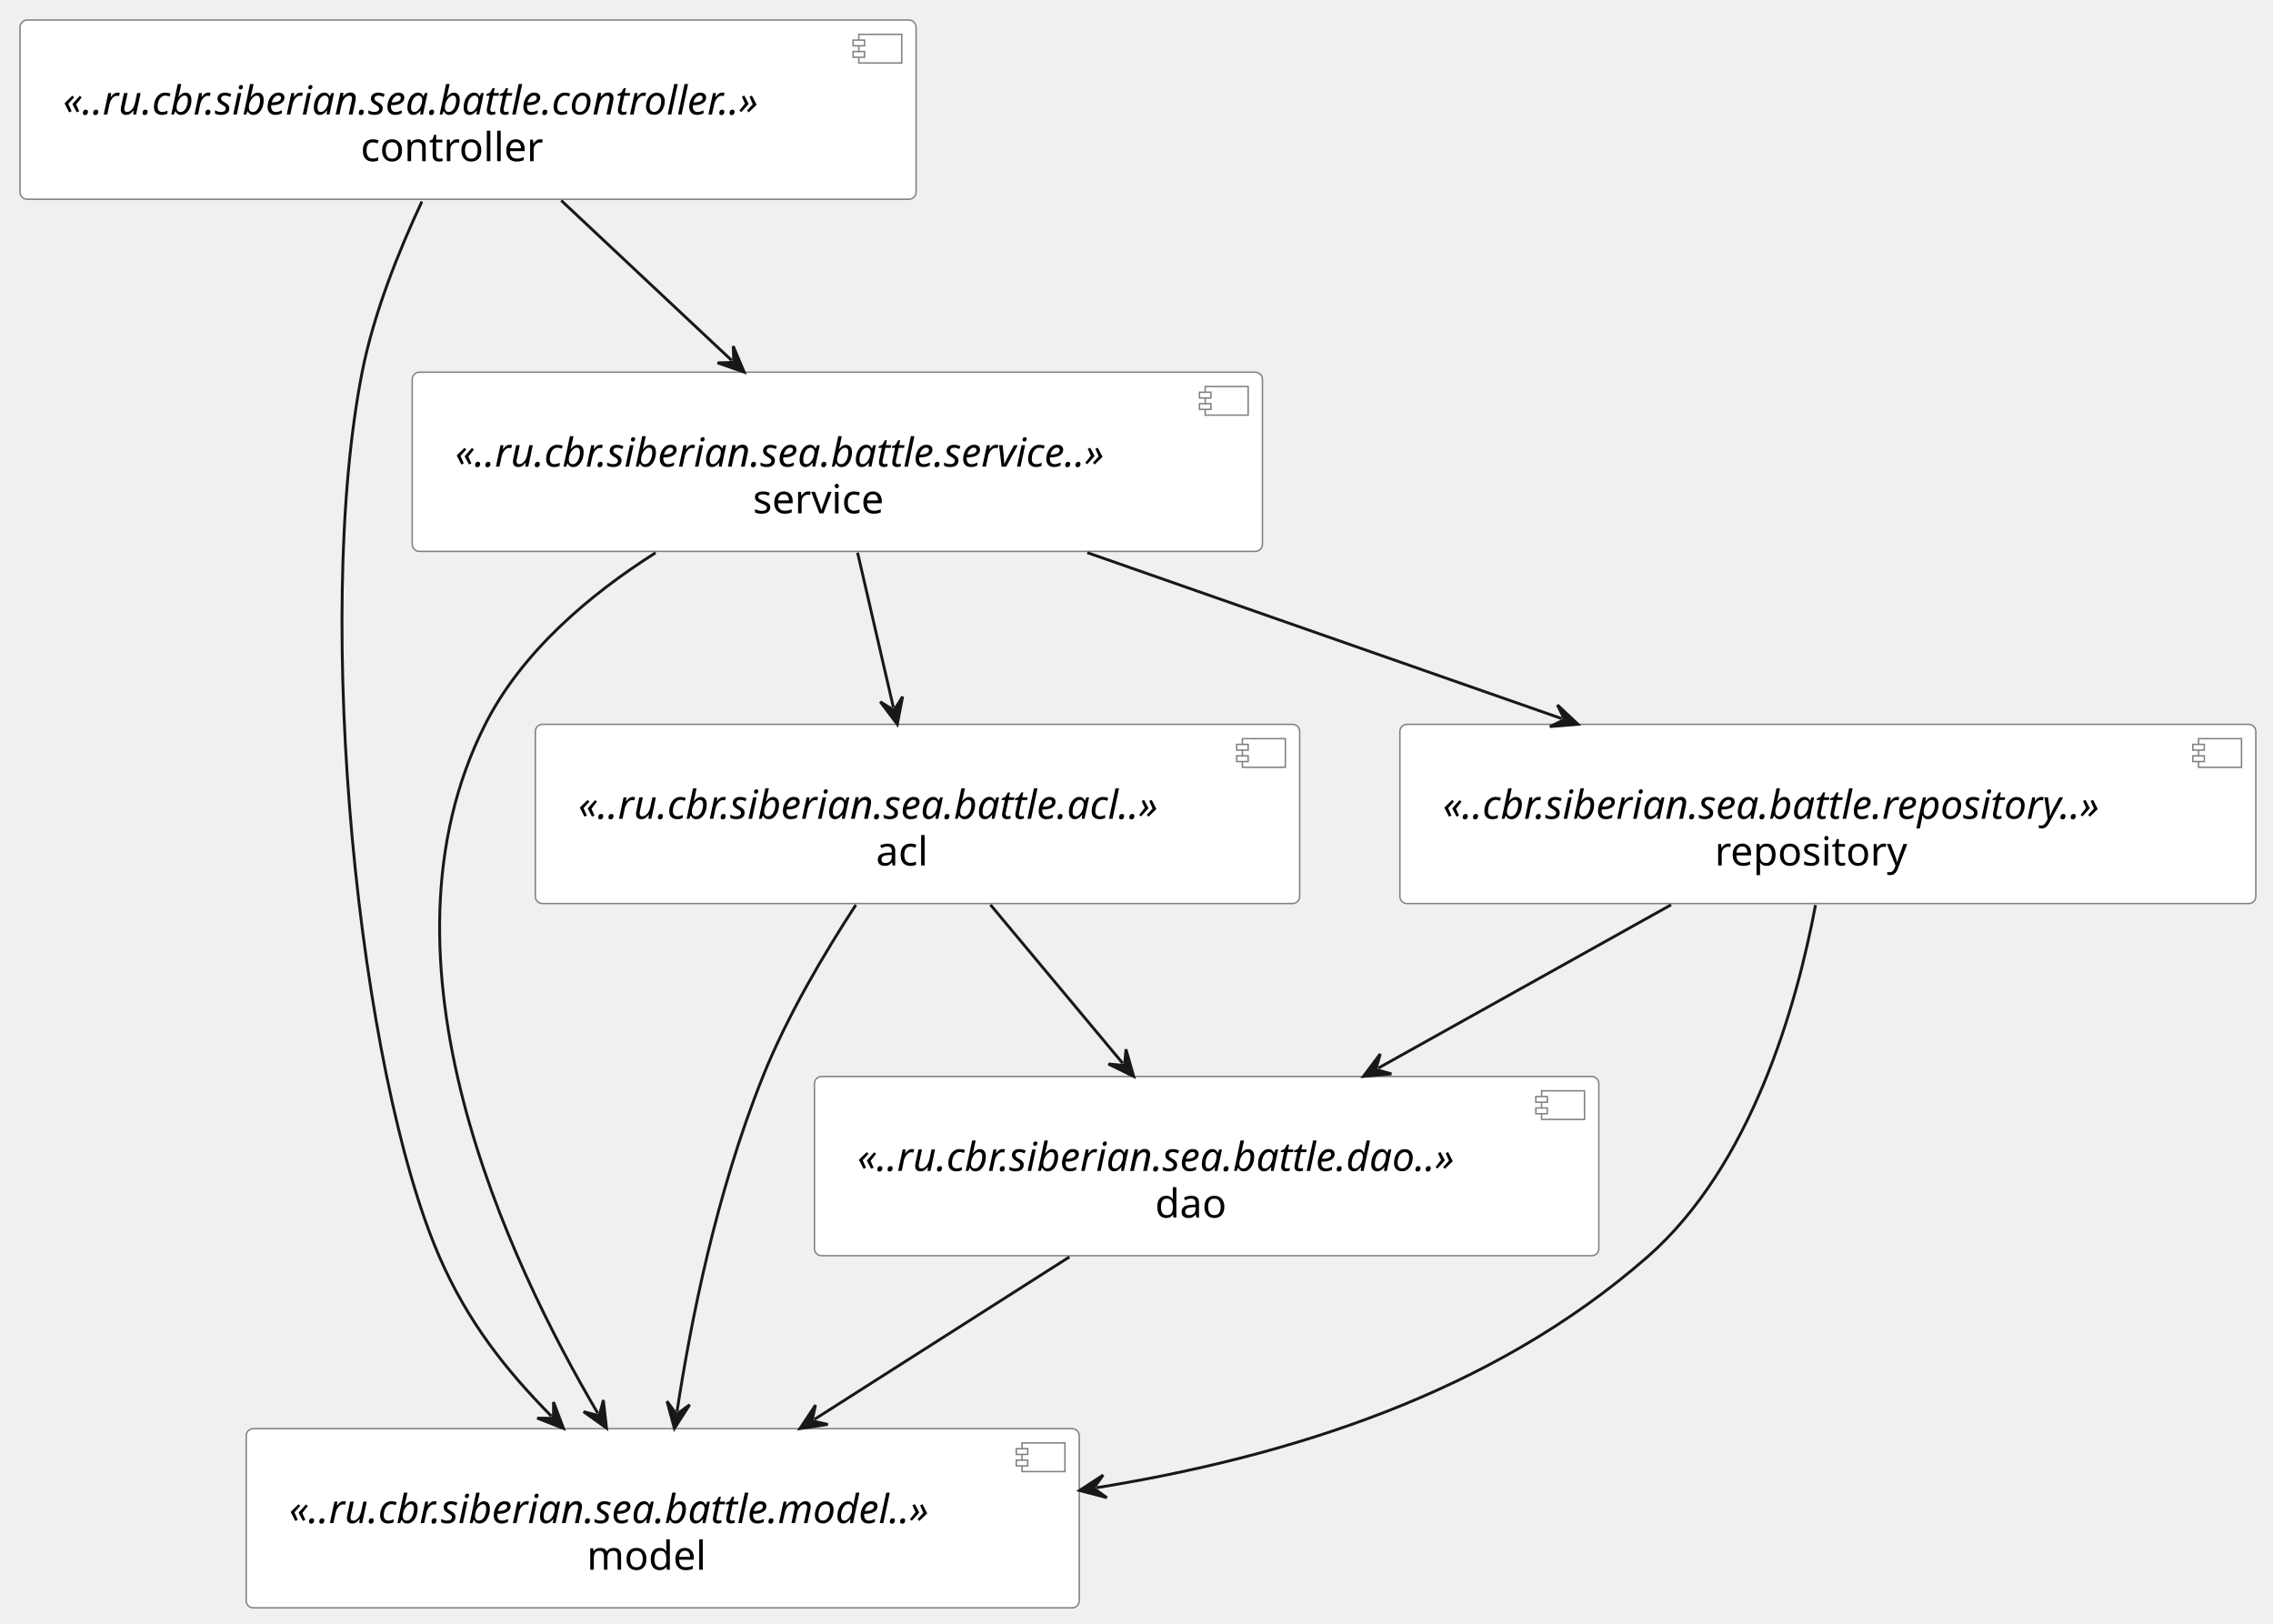
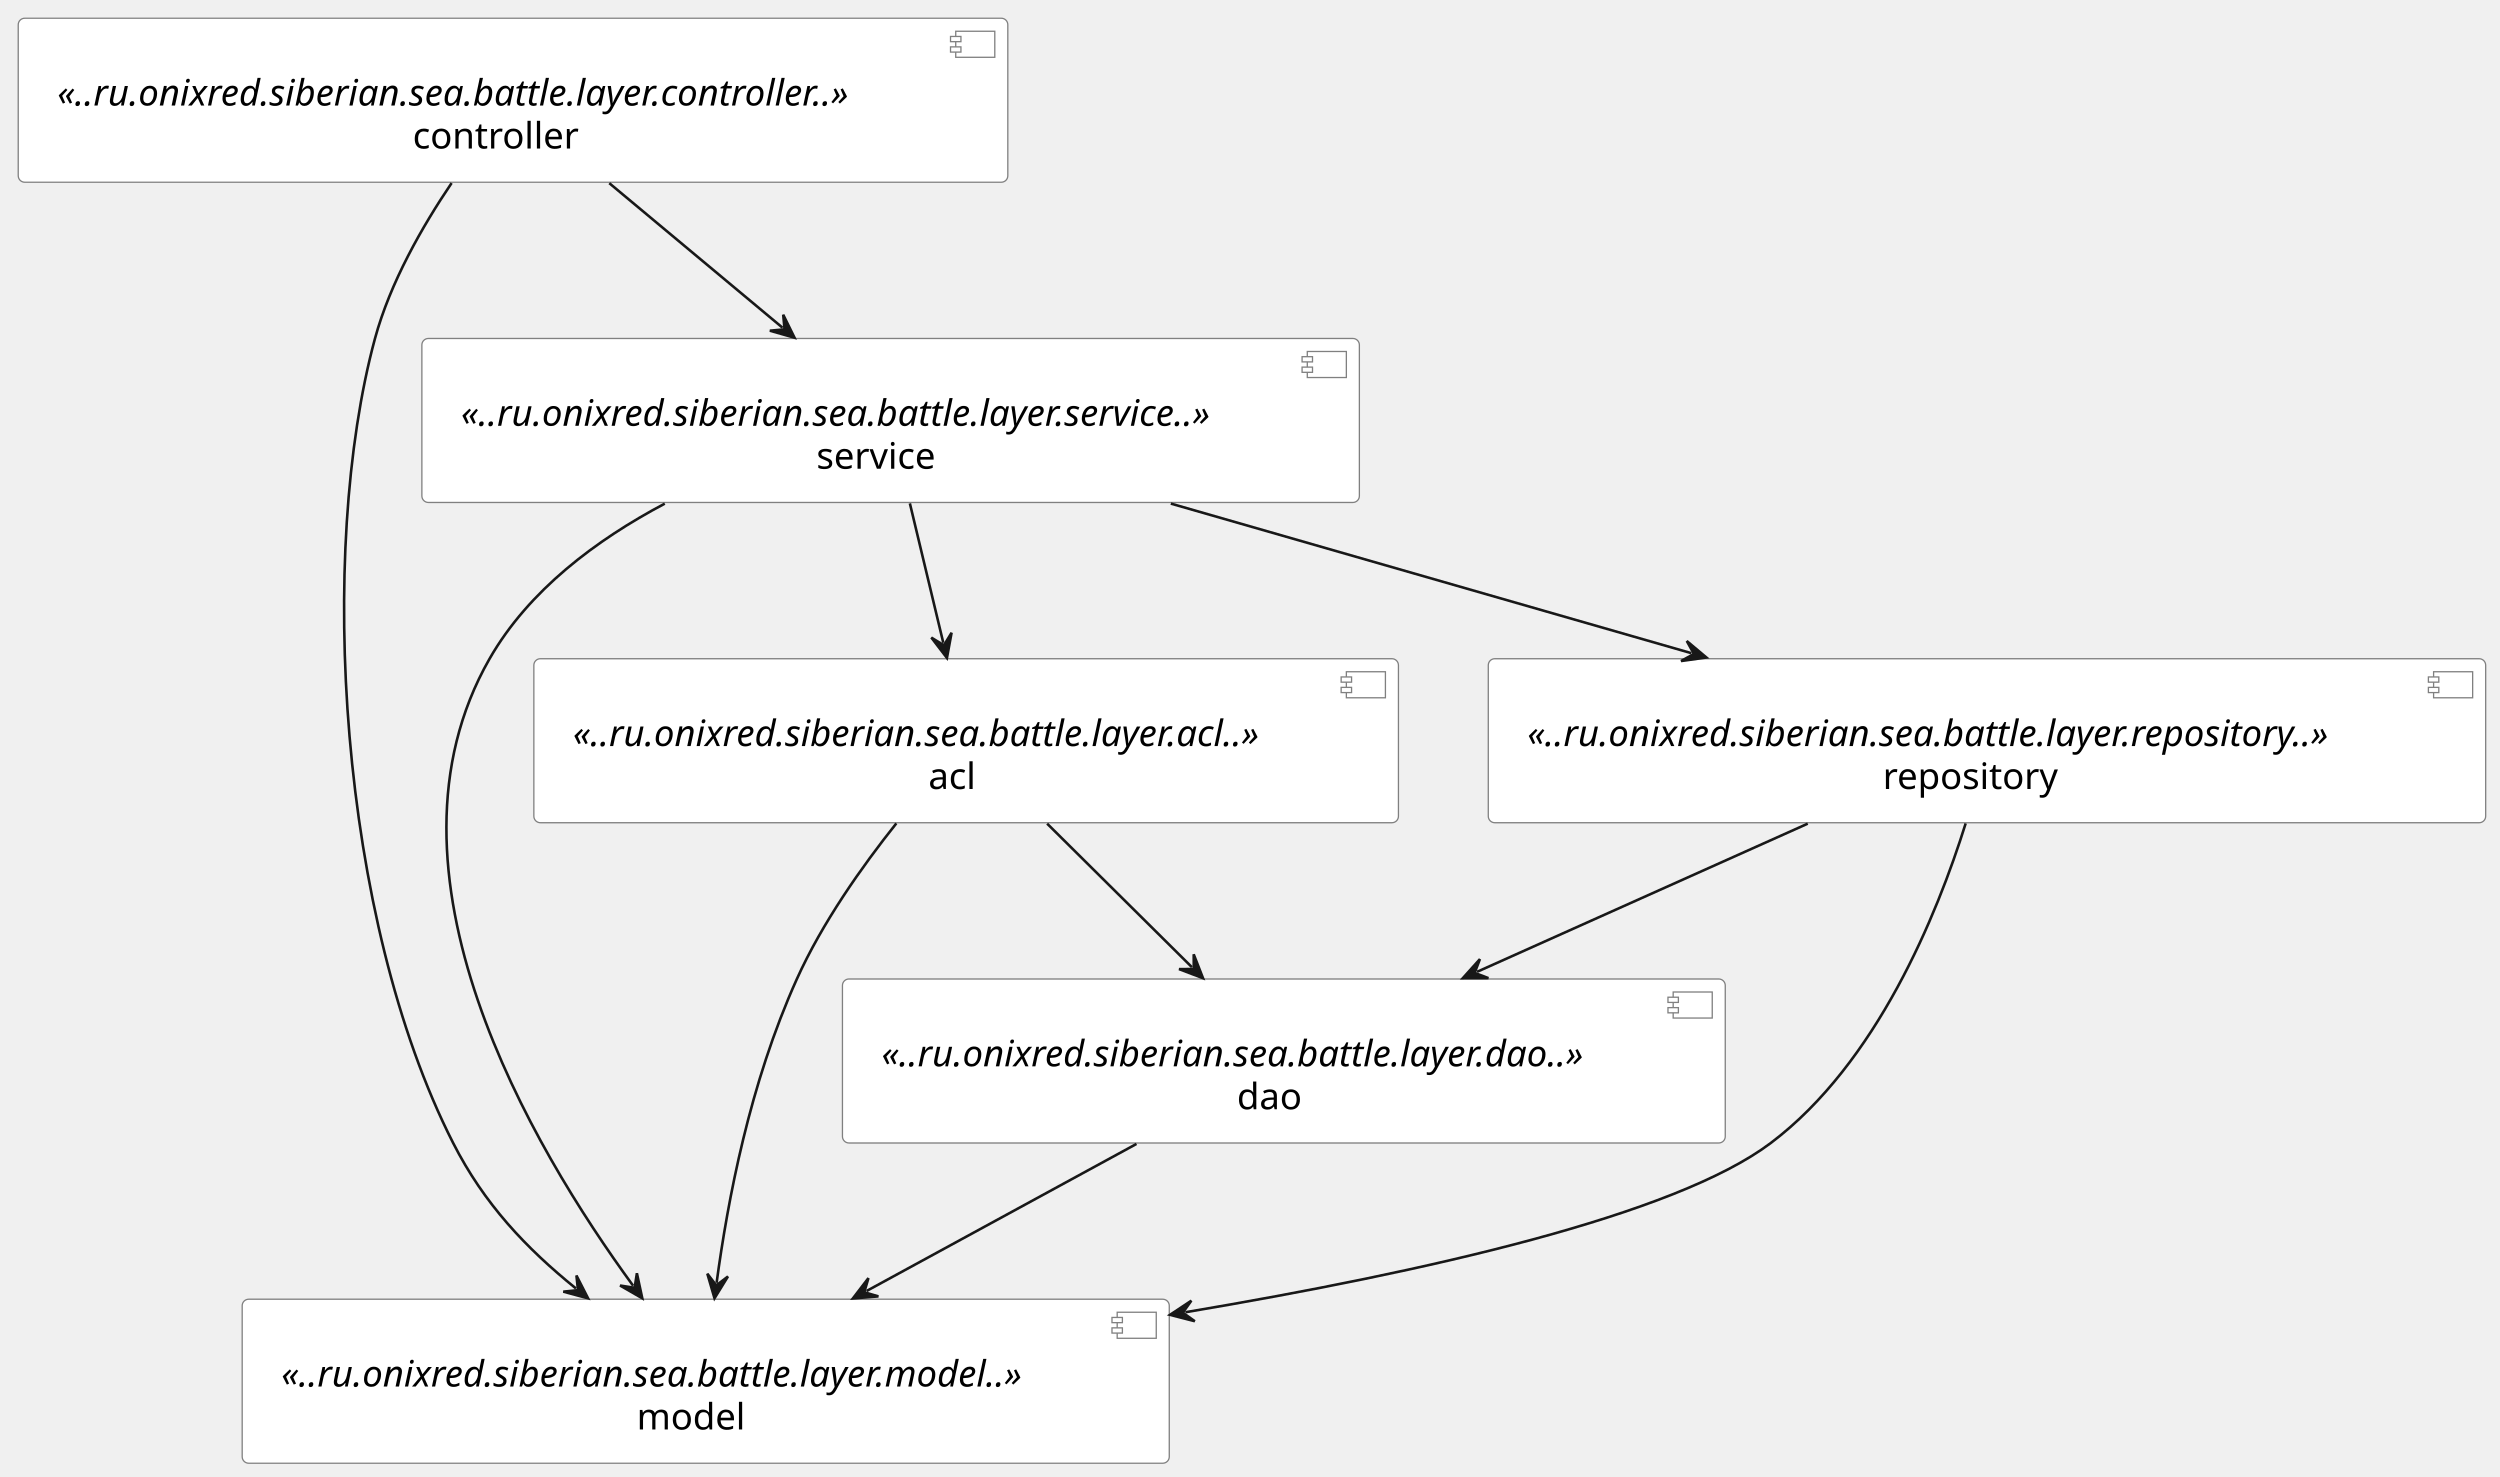
- <svg xmlns="http://www.w3.org/2000/svg" contentStyleType="text/css" height="567px" preserveAspectRatio="none" style="width:794px;height:567px;background:#FFFFFF;" version="1.1" viewBox="0 0 794 567" width="794px" zoomAndPan="magnify">
+ <svg xmlns="http://www.w3.org/2000/svg" contentStyleType="text/css" height="567px" preserveAspectRatio="none" style="width:960px;height:567px;background:#FFFFFF;" version="1.1" viewBox="0 0 960 567" width="960px" zoomAndPan="magnify">
  <defs />
  <g>
    <g id="elem_controller">
-       <rect fill="#FFFFFF" height="62.594" rx="2.5" ry="2.5" style="stroke:#808080;stroke-width:0.5;" width="313" x="7" y="7" />
-       <rect fill="#FFFFFF" height="10" style="stroke:#808080;stroke-width:0.5;" width="15" x="300" y="12" />
-       <rect fill="#FFFFFF" height="2" style="stroke:#808080;stroke-width:0.5;" width="4" x="298" y="14" />
-       <rect fill="#FFFFFF" height="2" style="stroke:#808080;stroke-width:0.5;" width="4" x="298" y="18" />
-       <text fill="#000000" font-family="sans-serif" font-size="14" font-style="italic" lengthAdjust="spacing" textLength="273" x="22" y="39.995">«..ru.cbr.siberian.sea.battle.controller..»</text>
-       <text fill="#000000" font-family="sans-serif" font-size="14" lengthAdjust="spacing" textLength="65" x="126" y="56.292">controller</text>
+       <rect fill="#FFFFFF" height="62.977" rx="2.5" ry="2.5" style="stroke:#808080;stroke-width:0.5;" width="380" x="7" y="7" />
+       <rect fill="#FFFFFF" height="10" style="stroke:#808080;stroke-width:0.5;" width="15" x="367" y="12" />
+       <rect fill="#FFFFFF" height="2" style="stroke:#808080;stroke-width:0.5;" width="4" x="365" y="14" />
+       <rect fill="#FFFFFF" height="2" style="stroke:#808080;stroke-width:0.5;" width="4" x="365" y="18" />
+       <text fill="#000000" font-family="sans-serif" font-size="14" font-style="italic" lengthAdjust="spacing" textLength="340" x="22" y="40.535">«..ru.onixred.siberian.sea.battle.layer.controller..»</text>
+       <text fill="#000000" font-family="sans-serif" font-size="14" lengthAdjust="spacing" textLength="67" x="158.5" y="57.023">controller</text>
    </g>
    <g id="elem_dao">
-       <rect fill="#FFFFFF" height="62.594" rx="2.5" ry="2.5" style="stroke:#808080;stroke-width:0.5;" width="274" x="284.5" y="376" />
-       <rect fill="#FFFFFF" height="10" style="stroke:#808080;stroke-width:0.5;" width="15" x="538.5" y="381" />
-       <rect fill="#FFFFFF" height="2" style="stroke:#808080;stroke-width:0.5;" width="4" x="536.5" y="383" />
-       <rect fill="#FFFFFF" height="2" style="stroke:#808080;stroke-width:0.5;" width="4" x="536.5" y="387" />
-       <text fill="#000000" font-family="sans-serif" font-size="14" font-style="italic" lengthAdjust="spacing" textLength="234" x="299.5" y="408.995">«..ru.cbr.siberian.sea.battle.dao..»</text>
-       <text fill="#000000" font-family="sans-serif" font-size="14" lengthAdjust="spacing" textLength="26" x="403.5" y="425.292">dao</text>
+       <rect fill="#FFFFFF" height="62.977" rx="2.5" ry="2.5" style="stroke:#808080;stroke-width:0.5;" width="339" x="323.5" y="375.93" />
+       <rect fill="#FFFFFF" height="10" style="stroke:#808080;stroke-width:0.5;" width="15" x="642.5" y="380.93" />
+       <rect fill="#FFFFFF" height="2" style="stroke:#808080;stroke-width:0.5;" width="4" x="640.5" y="382.93" />
+       <rect fill="#FFFFFF" height="2" style="stroke:#808080;stroke-width:0.5;" width="4" x="640.5" y="386.93" />
+       <text fill="#000000" font-family="sans-serif" font-size="14" font-style="italic" lengthAdjust="spacing" textLength="299" x="338.5" y="409.465">«..ru.onixred.siberian.sea.battle.layer.dao..»</text>
+       <text fill="#000000" font-family="sans-serif" font-size="14" lengthAdjust="spacing" textLength="26" x="475" y="425.953">dao</text>
    </g>
    <g id="elem_model">
-       <rect fill="#FFFFFF" height="62.594" rx="2.5" ry="2.5" style="stroke:#808080;stroke-width:0.5;" width="291" x="86" y="499" />
-       <rect fill="#FFFFFF" height="10" style="stroke:#808080;stroke-width:0.5;" width="15" x="357" y="504" />
-       <rect fill="#FFFFFF" height="2" style="stroke:#808080;stroke-width:0.5;" width="4" x="355" y="506" />
-       <rect fill="#FFFFFF" height="2" style="stroke:#808080;stroke-width:0.5;" width="4" x="355" y="510" />
-       <text fill="#000000" font-family="sans-serif" font-size="14" font-style="italic" lengthAdjust="spacing" textLength="251" x="101" y="531.995">«..ru.cbr.siberian.sea.battle.model..»</text>
-       <text fill="#000000" font-family="sans-serif" font-size="14" lengthAdjust="spacing" textLength="43" x="205" y="548.292">model</text>
+       <rect fill="#FFFFFF" height="62.977" rx="2.5" ry="2.5" style="stroke:#808080;stroke-width:0.5;" width="356" x="93" y="498.9" />
+       <rect fill="#FFFFFF" height="10" style="stroke:#808080;stroke-width:0.5;" width="15" x="429" y="503.9" />
+       <rect fill="#FFFFFF" height="2" style="stroke:#808080;stroke-width:0.5;" width="4" x="427" y="505.9" />
+       <rect fill="#FFFFFF" height="2" style="stroke:#808080;stroke-width:0.5;" width="4" x="427" y="509.9" />
+       <text fill="#000000" font-family="sans-serif" font-size="14" font-style="italic" lengthAdjust="spacing" textLength="316" x="108" y="532.435">«..ru.onixred.siberian.sea.battle.layer.model..»</text>
+       <text fill="#000000" font-family="sans-serif" font-size="14" lengthAdjust="spacing" textLength="43" x="244.5" y="548.923">model</text>
    </g>
    <g id="elem_service">
-       <rect fill="#FFFFFF" height="62.594" rx="2.5" ry="2.5" style="stroke:#808080;stroke-width:0.5;" width="297" x="144" y="130" />
-       <rect fill="#FFFFFF" height="10" style="stroke:#808080;stroke-width:0.5;" width="15" x="421" y="135" />
-       <rect fill="#FFFFFF" height="2" style="stroke:#808080;stroke-width:0.5;" width="4" x="419" y="137" />
-       <rect fill="#FFFFFF" height="2" style="stroke:#808080;stroke-width:0.5;" width="4" x="419" y="141" />
-       <text fill="#000000" font-family="sans-serif" font-size="14" font-style="italic" lengthAdjust="spacing" textLength="257" x="159" y="162.995">«..ru.cbr.siberian.sea.battle.service..»</text>
-       <text fill="#000000" font-family="sans-serif" font-size="14" lengthAdjust="spacing" textLength="49" x="263" y="179.292">service</text>
+       <rect fill="#FFFFFF" height="62.977" rx="2.5" ry="2.5" style="stroke:#808080;stroke-width:0.5;" width="360" x="162" y="129.97" />
+       <rect fill="#FFFFFF" height="10" style="stroke:#808080;stroke-width:0.5;" width="15" x="502" y="134.97" />
+       <rect fill="#FFFFFF" height="2" style="stroke:#808080;stroke-width:0.5;" width="4" x="500" y="136.97" />
+       <rect fill="#FFFFFF" height="2" style="stroke:#808080;stroke-width:0.5;" width="4" x="500" y="140.97" />
+       <text fill="#000000" font-family="sans-serif" font-size="14" font-style="italic" lengthAdjust="spacing" textLength="320" x="177" y="163.505">«..ru.onixred.siberian.sea.battle.layer.service..»</text>
+       <text fill="#000000" font-family="sans-serif" font-size="14" lengthAdjust="spacing" textLength="47" x="313.5" y="179.993">service</text>
    </g>
    <g id="elem_acl">
-       <rect fill="#FFFFFF" height="62.594" rx="2.5" ry="2.5" style="stroke:#808080;stroke-width:0.5;" width="267" x="187" y="253" />
-       <rect fill="#FFFFFF" height="10" style="stroke:#808080;stroke-width:0.5;" width="15" x="434" y="258" />
-       <rect fill="#FFFFFF" height="2" style="stroke:#808080;stroke-width:0.5;" width="4" x="432" y="260" />
-       <rect fill="#FFFFFF" height="2" style="stroke:#808080;stroke-width:0.5;" width="4" x="432" y="264" />
-       <text fill="#000000" font-family="sans-serif" font-size="14" font-style="italic" lengthAdjust="spacing" textLength="227" x="202" y="285.995">«..ru.cbr.siberian.sea.battle.acl..»</text>
-       <text fill="#000000" font-family="sans-serif" font-size="14" lengthAdjust="spacing" textLength="19" x="306" y="302.292">acl</text>
+       <rect fill="#FFFFFF" height="62.977" rx="2.5" ry="2.5" style="stroke:#808080;stroke-width:0.5;" width="332" x="205" y="252.95" />
+       <rect fill="#FFFFFF" height="10" style="stroke:#808080;stroke-width:0.5;" width="15" x="517" y="257.95" />
+       <rect fill="#FFFFFF" height="2" style="stroke:#808080;stroke-width:0.5;" width="4" x="515" y="259.95" />
+       <rect fill="#FFFFFF" height="2" style="stroke:#808080;stroke-width:0.5;" width="4" x="515" y="263.95" />
+       <text fill="#000000" font-family="sans-serif" font-size="14" font-style="italic" lengthAdjust="spacing" textLength="292" x="220" y="286.485">«..ru.onixred.siberian.sea.battle.layer.acl..»</text>
+       <text fill="#000000" font-family="sans-serif" font-size="14" lengthAdjust="spacing" textLength="19" x="356.5" y="302.973">acl</text>
    </g>
    <g id="elem_repository">
-       <rect fill="#FFFFFF" height="62.594" rx="2.5" ry="2.5" style="stroke:#808080;stroke-width:0.5;" width="299" x="489" y="253" />
-       <rect fill="#FFFFFF" height="10" style="stroke:#808080;stroke-width:0.5;" width="15" x="768" y="258" />
-       <rect fill="#FFFFFF" height="2" style="stroke:#808080;stroke-width:0.5;" width="4" x="766" y="260" />
-       <rect fill="#FFFFFF" height="2" style="stroke:#808080;stroke-width:0.5;" width="4" x="766" y="264" />
-       <text fill="#000000" font-family="sans-serif" font-size="14" font-style="italic" lengthAdjust="spacing" textLength="259" x="504" y="285.995">«..cbr.siberian.sea.battle.repository..»</text>
-       <text fill="#000000" font-family="sans-serif" font-size="14" lengthAdjust="spacing" textLength="69" x="599" y="302.292">repository</text>
+       <rect fill="#FFFFFF" height="62.977" rx="2.5" ry="2.5" style="stroke:#808080;stroke-width:0.5;" width="383" x="571.5" y="252.95" />
+       <rect fill="#FFFFFF" height="10" style="stroke:#808080;stroke-width:0.5;" width="15" x="934.5" y="257.95" />
+       <rect fill="#FFFFFF" height="2" style="stroke:#808080;stroke-width:0.5;" width="4" x="932.5" y="259.95" />
+       <rect fill="#FFFFFF" height="2" style="stroke:#808080;stroke-width:0.5;" width="4" x="932.5" y="263.95" />
+       <text fill="#000000" font-family="sans-serif" font-size="14" font-style="italic" lengthAdjust="spacing" textLength="343" x="586.5" y="286.485">«..ru.onixred.siberian.sea.battle.layer.repository..»</text>
+       <text fill="#000000" font-family="sans-serif" font-size="14" lengthAdjust="spacing" textLength="70" x="723" y="302.973">repository</text>
    </g>
    <g id="link_controller_model">
-       <path d="M147.37,70.4 C139.37,87.47 130.56,109.35 126.5,130 C109.41,216.97 125.41,374.44 153.5,439 C163.35,461.63 176.673,478.512 192.632,494.662 " fill="none" id="controller-to-model" style="stroke:#181818;stroke-width:1.0;" />
-       <polygon fill="#181818" points="196.85,498.93,193.369,489.717,193.335,495.374,187.679,495.34,196.85,498.93" style="stroke:#181818;stroke-width:1.0;" />
+       <path d="M173.42,70.29 C162.13,86.98 149.82,108.54 144,129.97 C121.82,211.74 130.12,352.67 174,438.9 C185.96,462.4 201.971,479.21 221.161,494.78 " fill="none" id="controller-to-model" style="stroke:#181818;stroke-width:1.0;" />
+       <polygon fill="#181818" points="225.82,498.56,221.351,489.783,221.937,495.41,216.311,495.996,225.82,498.56" style="stroke:#181818;stroke-width:1.0;" />
    </g>
    <g id="link_controller_service">
-       <path d="M196.05,70.03 C215.61,88.38 236.023,107.536 255.583,125.876 " fill="none" id="controller-to-service" style="stroke:#181818;stroke-width:1.0;" />
-       <polygon fill="#181818" points="259.96,129.98,256.13,120.906,256.312,126.56,250.659,126.742,259.96,129.98" style="stroke:#181818;stroke-width:1.0;" />
+       <path d="M233.96,70.33 C255.78,88.53 278.693,107.646 300.493,125.836 " fill="none" id="controller-to-service" style="stroke:#181818;stroke-width:1.0;" />
+       <polygon fill="#181818" points="305.1,129.68,300.752,120.843,301.261,126.477,295.627,126.985,305.1,129.68" style="stroke:#181818;stroke-width:1.0;" />
    </g>
    <g id="link_service_model">
-       <path d="M229.01,193.06 C205.89,207.72 182.3,227.69 169.5,253 C127.76,335.53 177.716,440.789 208.826,493.639 " fill="none" id="service-to-model" style="stroke:#181818;stroke-width:1.0;" />
-       <polygon fill="#181818" points="211.87,498.81,210.752,489.025,209.334,494.501,203.857,493.083,211.87,498.81" style="stroke:#181818;stroke-width:1.0;" />
+       <path d="M255.27,193.39 C228.93,207.33 203.02,226.71 188,252.95 C141.21,334.72 204.363,440.623 243.103,493.704 " fill="none" id="service-to-model" style="stroke:#181818;stroke-width:1.0;" />
+       <polygon fill="#181818" points="246.64,498.55,244.565,488.922,243.692,494.511,238.103,493.638,246.64,498.55" style="stroke:#181818;stroke-width:1.0;" />
    </g>
    <g id="link_service_acl">
-       <path d="M299.57,193.03 C303.81,211.38 307.836,228.795 312.086,247.135 " fill="none" id="service-to-acl" style="stroke:#181818;stroke-width:1.0;" />
-       <polygon fill="#181818" points="313.44,252.98,315.305,243.309,312.311,248.109,307.512,245.115,313.44,252.98" style="stroke:#181818;stroke-width:1.0;" />
+       <path d="M349.39,193.3 C353.76,211.5 357.861,228.625 362.221,246.815 " fill="none" id="service-to-acl" style="stroke:#181818;stroke-width:1.0;" />
+       <polygon fill="#181818" points="363.62,252.65,365.412,242.965,362.455,247.788,357.632,244.83,363.62,252.65" style="stroke:#181818;stroke-width:1.0;" />
    </g>
    <g id="link_service_repository">
-       <path d="M379.81,193.03 C432.26,211.38 493.106,232.66 545.556,251 " fill="none" id="service-to-repository" style="stroke:#181818;stroke-width:1.0;" />
-       <polygon fill="#181818" points="551.22,252.98,544.045,246.233,546.5,251.33,541.404,253.785,551.22,252.98" style="stroke:#181818;stroke-width:1.0;" />
+       <path d="M449.6,193.38 C512.7,211.51 586.383,232.694 649.503,250.824 " fill="none" id="service-to-repository" style="stroke:#181818;stroke-width:1.0;" />
+       <polygon fill="#181818" points="655.27,252.48,647.724,246.151,650.464,251.1,645.515,253.84,655.27,252.48" style="stroke:#181818;stroke-width:1.0;" />
    </g>
    <g id="link_dao_model">
-       <path d="M373.55,439.03 C344.75,457.38 313.291,477.417 284.491,495.757 " fill="none" id="dao-to-model" style="stroke:#181818;stroke-width:1.0;" />
-       <polygon fill="#181818" points="279.43,498.98,289.17,497.52,283.647,496.294,284.873,490.772,279.43,498.98" style="stroke:#181818;stroke-width:1.0;" />
+       <path d="M436.41,439.26 C403.01,457.46 366.139,477.549 332.759,495.739 " fill="none" id="dao-to-model" style="stroke:#181818;stroke-width:1.0;" />
+       <polygon fill="#181818" points="327.49,498.61,337.307,497.816,331.88,496.217,333.479,490.791,327.49,498.61" style="stroke:#181818;stroke-width:1.0;" />
    </g>
    <g id="link_repository_dao">
-       <path d="M583.74,316.03 C550.85,334.38 514.37,354.718 481.48,373.058 " fill="none" id="repository-to-dao" style="stroke:#181818;stroke-width:1.0;" />
-       <polygon fill="#181818" points="476.24,375.98,486.049,375.09,480.607,373.545,482.152,368.103,476.24,375.98" style="stroke:#181818;stroke-width:1.0;" />
+       <path d="M694.17,316.28 C653.55,334.48 607.786,354.987 567.186,373.177 " fill="none" id="repository-to-dao" style="stroke:#181818;stroke-width:1.0;" />
+       <polygon fill="#181818" points="561.71,375.63,571.559,375.601,566.273,373.586,568.288,368.3,561.71,375.63" style="stroke:#181818;stroke-width:1.0;" />
    </g>
    <g id="link_repository_model">
-       <path d="M634.19,316.14 C627.66,350.97 611.91,407.11 575.5,439 C521.03,486.71 450.213,508.739 383.033,519.639 " fill="none" id="repository-to-model" style="stroke:#181818;stroke-width:1.0;" />
-       <polygon fill="#181818" points="377.11,520.6,386.635,523.107,382.046,519.799,385.353,515.21,377.11,520.6" style="stroke:#181818;stroke-width:1.0;" />
+       <path d="M754.82,316.19 C743.81,351.4 720.74,408.16 680,438.9 C643.06,466.77 547.706,488.292 455.186,503.902 " fill="none" id="repository-to-model" style="stroke:#181818;stroke-width:1.0;" />
+       <polygon fill="#181818" points="449.27,504.9,458.81,507.347,454.2,504.068,457.479,499.458,449.27,504.9" style="stroke:#181818;stroke-width:1.0;" />
    </g>
    <g id="link_acl_model">
-       <path d="M298.96,316.07 C287.87,333.05 274.94,354.94 266.5,376 C250.08,416.98 241.364,461.41 236.494,493.01 " fill="none" id="acl-to-model" style="stroke:#181818;stroke-width:1.0;" />
-       <polygon fill="#181818" points="235.58,498.94,240.904,490.654,236.342,493.998,232.998,489.436,235.58,498.94" style="stroke:#181818;stroke-width:1.0;" />
+       <path d="M344.19,316.18 C330.92,332.85 315.7,354.41 306,375.93 C287.86,416.16 279.485,460.764 275.175,492.594 " fill="none" id="acl-to-model" style="stroke:#181818;stroke-width:1.0;" />
+       <polygon fill="#181818" points="274.37,498.54,279.541,490.158,275.041,493.585,271.614,489.085,274.37,498.54" style="stroke:#181818;stroke-width:1.0;" />
    </g>
    <g id="link_acl_dao">
-       <path d="M345.99,316.03 C361.3,334.38 376.865,353.034 392.175,371.374 " fill="none" id="acl-to-dao" style="stroke:#181818;stroke-width:1.0;" />
-       <polygon fill="#181818" points="396.02,375.98,393.323,366.508,392.816,372.142,387.182,371.634,396.02,375.98" style="stroke:#181818;stroke-width:1.0;" />
+       <path d="M402.1,316.28 C420.46,334.48 439.349,353.216 457.699,371.406 " fill="none" id="acl-to-dao" style="stroke:#181818;stroke-width:1.0;" />
+       <polygon fill="#181818" points="461.96,375.63,458.384,366.453,458.409,372.11,452.752,372.135,461.96,375.63" style="stroke:#181818;stroke-width:1.0;" />
    </g>
  </g>
</svg>
